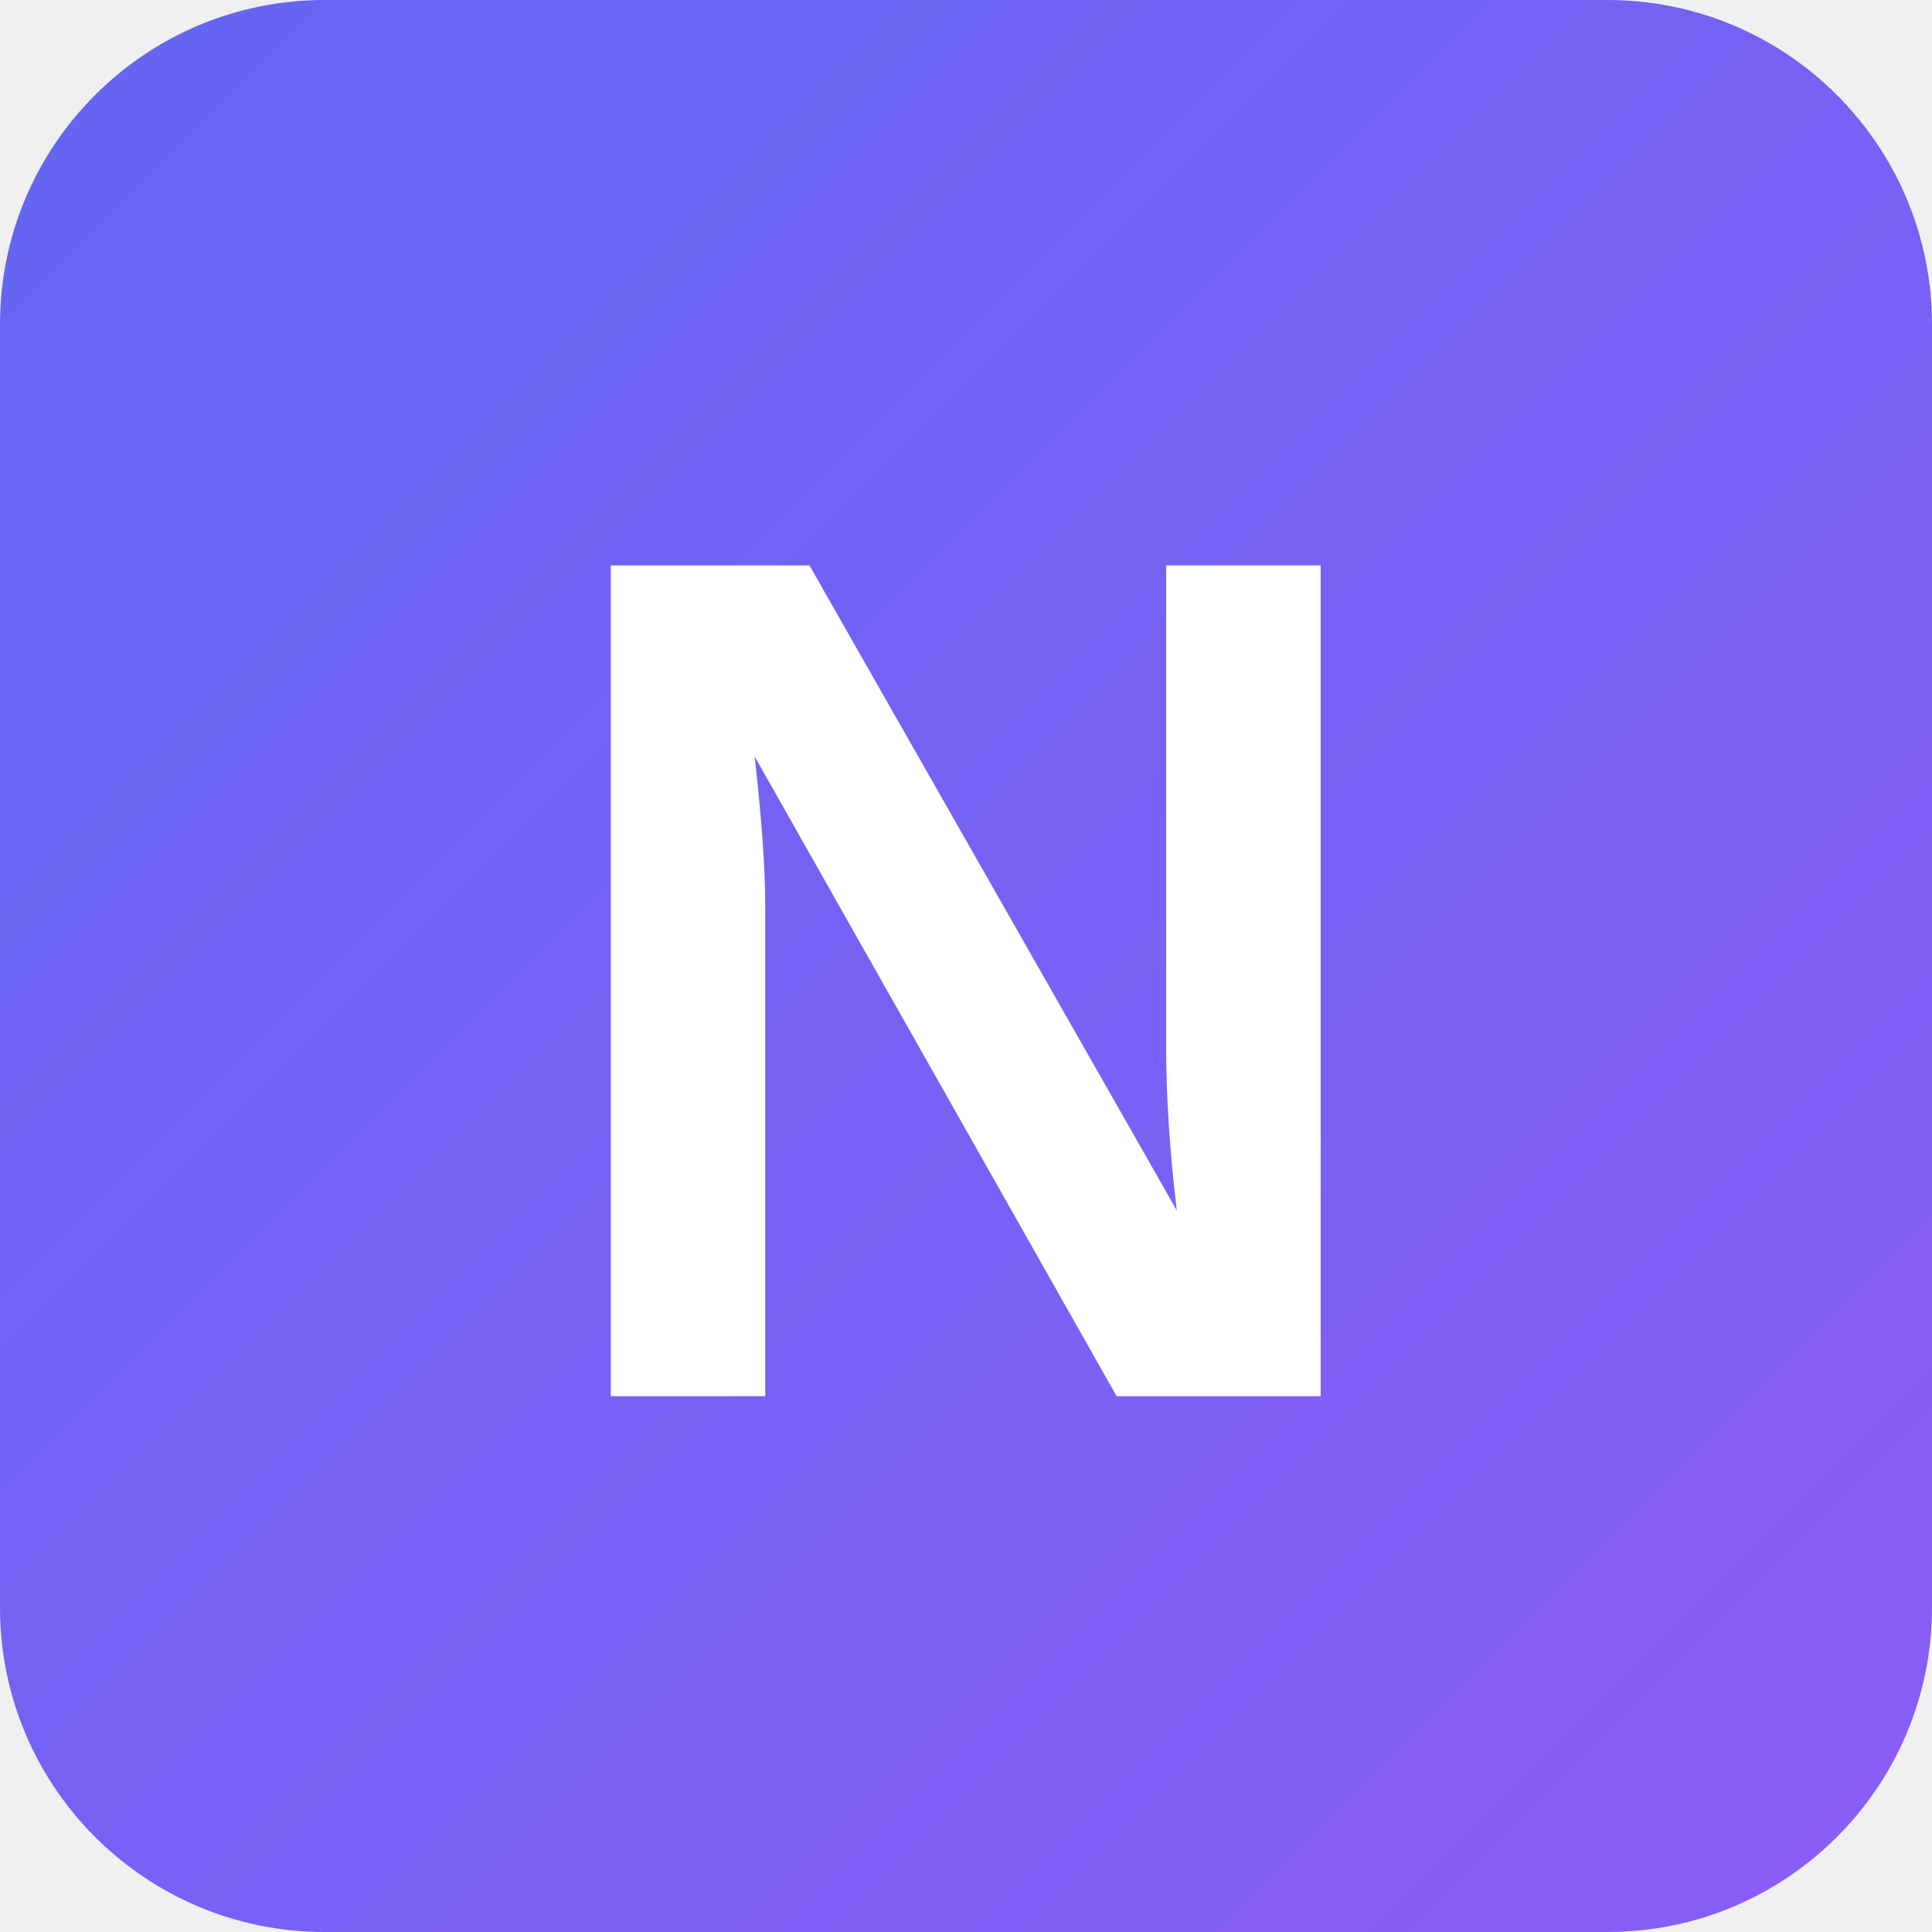
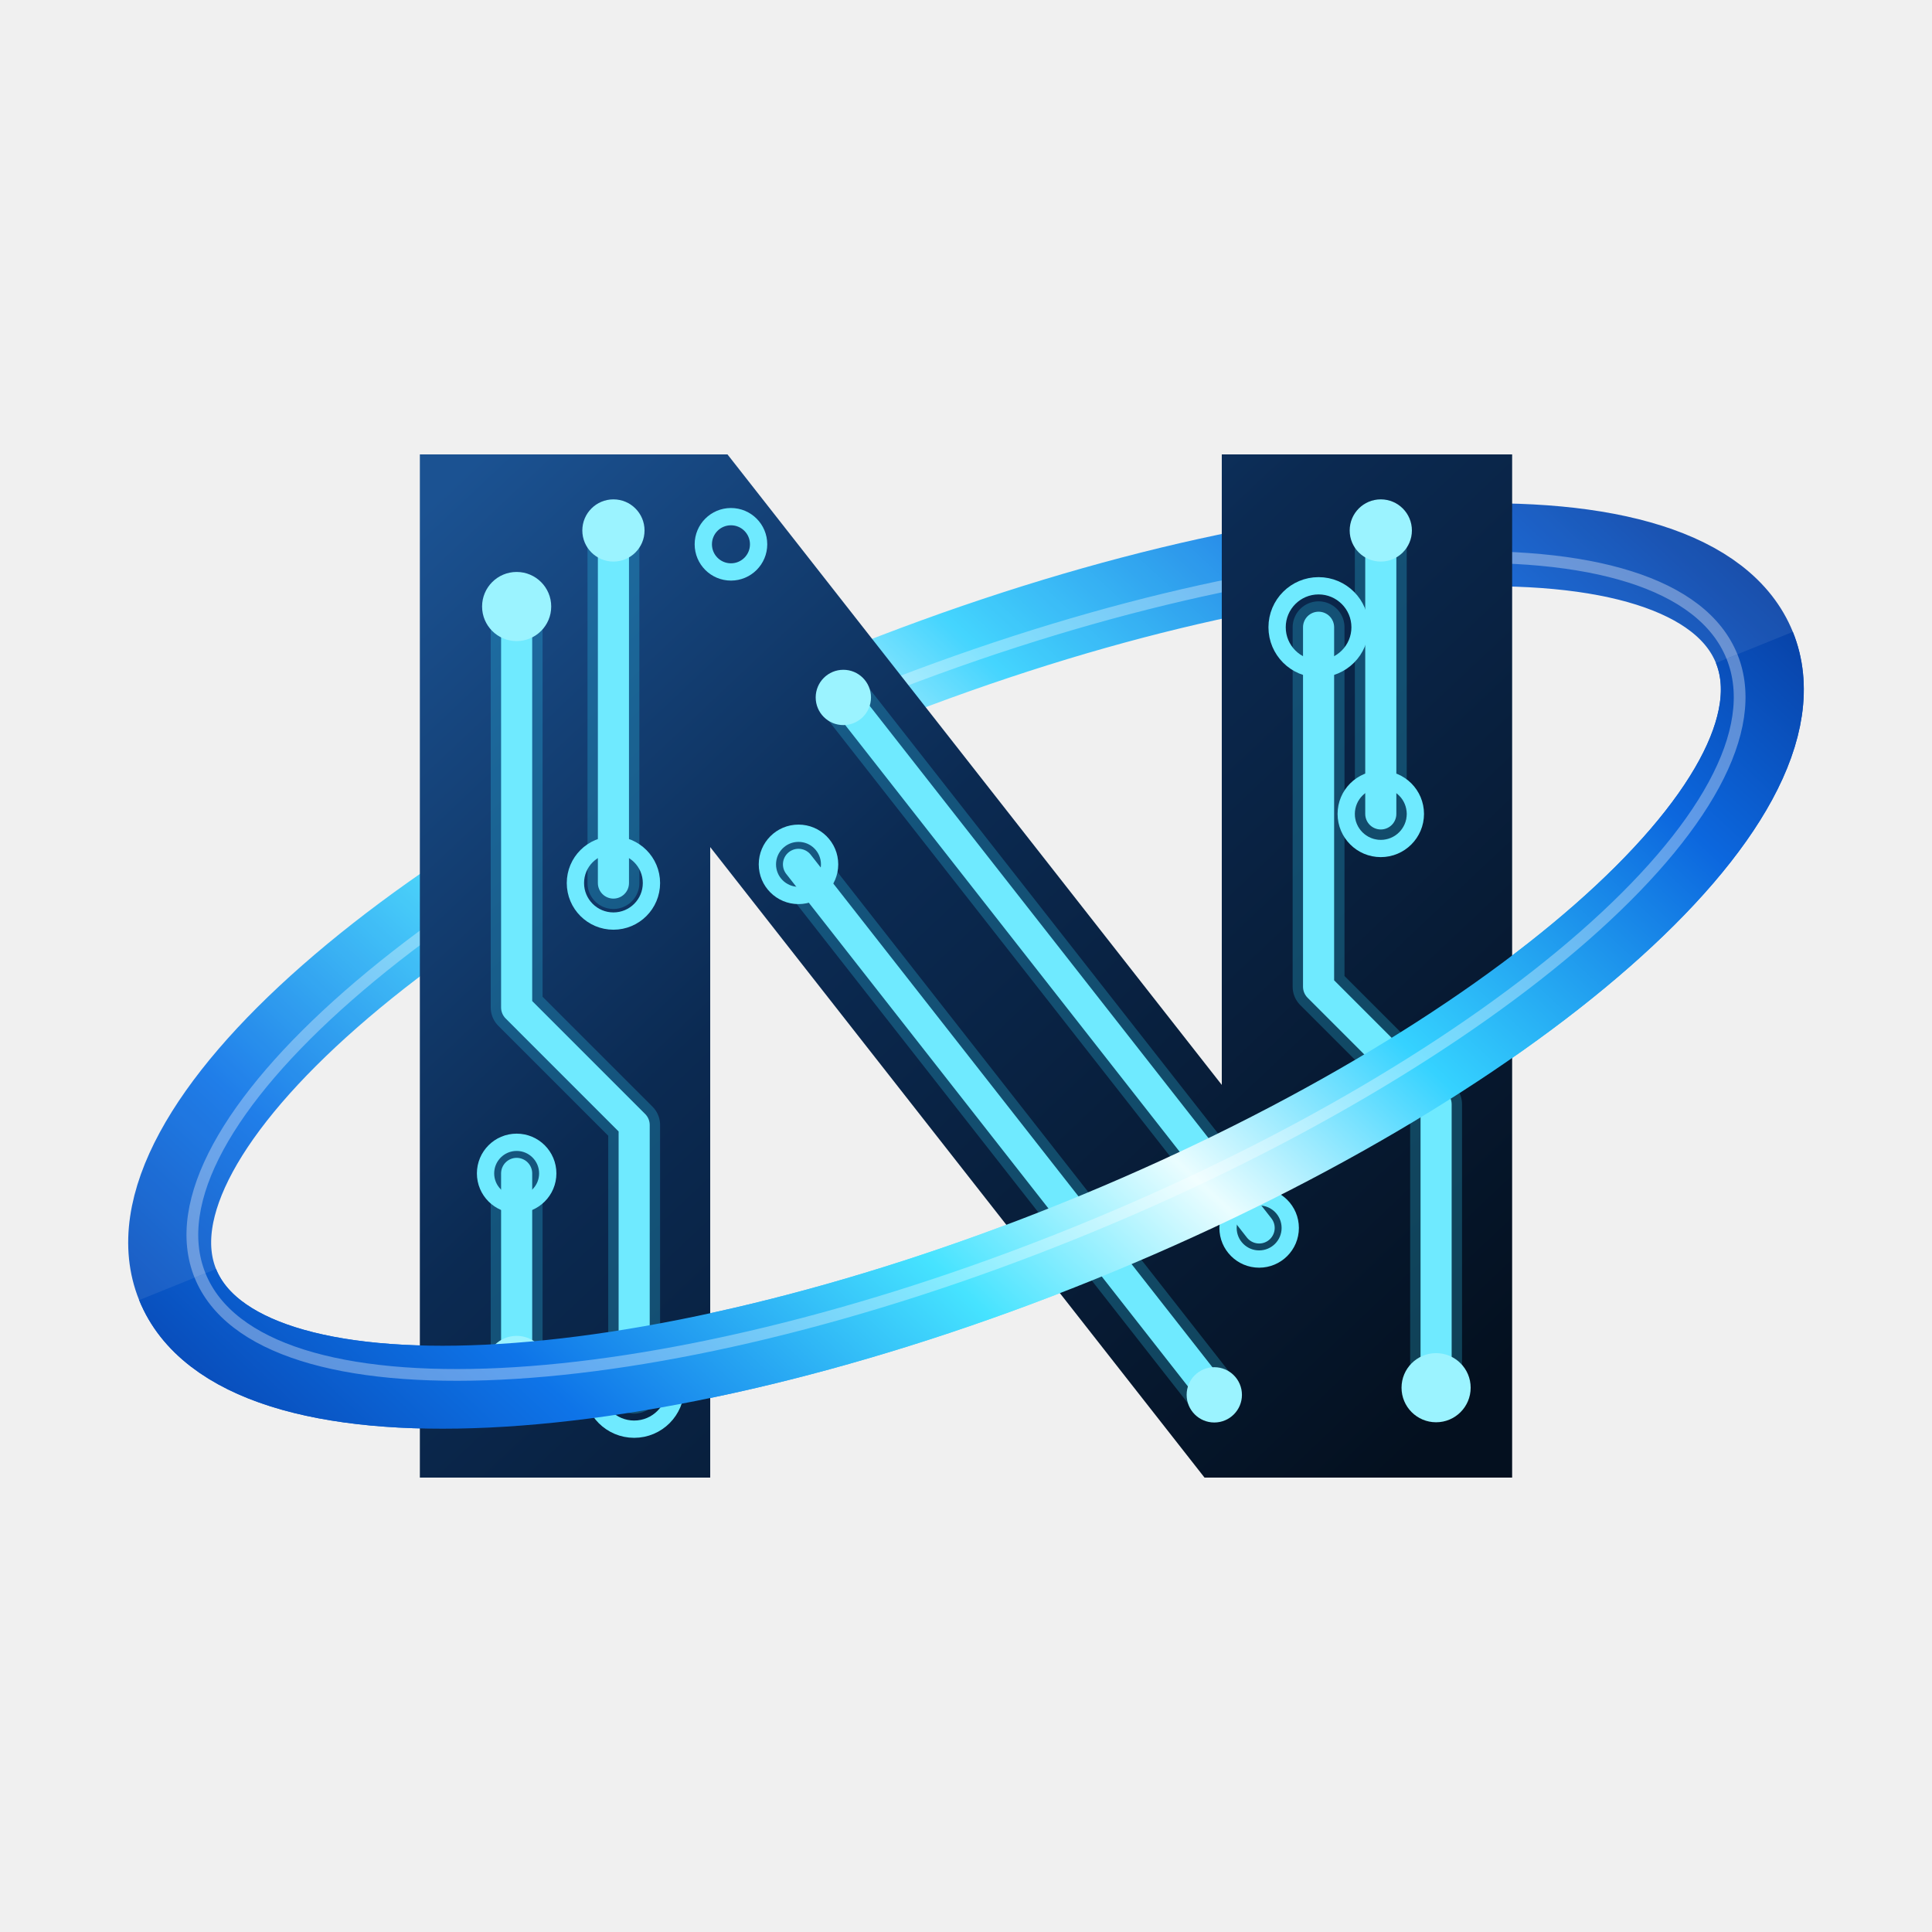
- <svg xmlns="http://www.w3.org/2000/svg" width="512" height="512" viewBox="0 0 512 512">
+ <svg xmlns="http://www.w3.org/2000/svg" viewBox="0.00 0.00 512.00 512.00" width="512.00" height="512.00" role="img" aria-label="Netrivium Technologies — Building the Connected Future">
  <defs>
-     <linearGradient id="grad" x1="0%" y1="0%" x2="100%" y2="100%">
-       <stop offset="0%" style="stop-color:#6366f1;stop-opacity:1" />
-       <stop offset="100%" style="stop-color:#8b5cf6;stop-opacity:1" />
+     <clipPath id="p-fr">
+       <polygon points="-259.5,464.3 778.9,44.7 1020.2,641.8 -18.3,1061.4" />
+     </clipPath>
+     <linearGradient id="p-n" gradientUnits="userSpaceOnUse" x1="120" y1="104" x2="392" y2="392">
+       <stop offset="0" stop-color="#1B5292" />
+       <stop offset="0.42" stop-color="#0B2A52" />
+       <stop offset="1" stop-color="#04101F" />
    </linearGradient>
+     <linearGradient id="p-r" gradientUnits="userSpaceOnUse" x1="13.6" y1="369.8" x2="498.4" y2="142.2">
+       <stop offset="0" stop-color="#063DA8" />
+       <stop offset=".18" stop-color="#0E74E8" />
+       <stop offset=".37" stop-color="#46E3FF" />
+       <stop offset=".5" stop-color="#EAFDFF" />
+       <stop offset=".63" stop-color="#35D2FF" />
+       <stop offset=".82" stop-color="#0C67DE" />
+       <stop offset="1" stop-color="#06308C" />
+     </linearGradient>
+     <clipPath id="p-cn">
+       <path d="M98.0 404.0V108.0H187.0L330.0 290.4V108.0H414.0V404.0H325.0L182.0 221.6V404.0Z" />
+     </clipPath>
  </defs>
-   <rect width="512" height="512" rx="86" fill="url(#grad)" />
-   <text x="256" y="370" font-family="Arial, sans-serif" font-size="320" font-weight="bold" fill="white" text-anchor="middle">N</text>
+   <g transform="translate(21.497 21.497) scale(0.91603)">
+     <g opacity=".92">
+       <ellipse cx="256" cy="256" rx="246" ry="86" transform="rotate(-22 256 256)" fill="none" stroke="url(#p-r)" stroke-width="24" />
+       <ellipse cx="256" cy="256" rx="239" ry="83.4" transform="rotate(-22 256 256)" fill="none" stroke="#FFFFFF" stroke-width="3.4" stroke-opacity=".34" />
+     </g>
+     <path d="M98.0 404.0V108.0H187.0L330.0 290.4V108.0H414.0V404.0H325.0L182.0 221.6V404.0Z" fill="url(#p-n)" />
+     <g clip-path="url(#p-cn)">
+       <g fill="none" stroke="#35D9FF" stroke-opacity=".24" stroke-width="15" stroke-linecap="round" stroke-linejoin="round">
+         <path d="M126 152L126 268L160 302L160 378" />
+         <path d="M154 130L154 232" />
+         <path d="M126 316L126 372" />
+         <path d="M220.514 178.303L340.806 331.779" />
+         <path d="M207.538 226.59L327.83 380.066" />
+         <path d="M358 158L358 262L392 296L392 378" />
+         <path d="M376 130L376 212" />
+       </g>
+       <g fill="none" stroke="#6FEAFF" stroke-width="9" stroke-linecap="round" stroke-linejoin="round">
+         <path d="M126 152L126 268L160 302L160 378" />
+         <path d="M154 130L154 232" />
+         <path d="M126 316L126 372" />
+         <path d="M220.514 178.303L340.806 331.779" />
+         <path d="M207.538 226.59L327.83 380.066" />
+         <path d="M358 158L358 262L392 296L392 378" />
+         <path d="M376 130L376 212" />
+       </g>
+       <g fill="#9BF3FF">
+         <circle cx="126" cy="152" r="10" />
+         <circle cx="154" cy="130" r="9" />
+         <circle cx="126" cy="372" r="9" />
+         <circle cx="392" cy="378" r="10" />
+         <circle cx="376" cy="130" r="9" />
+         <circle cx="220.514" cy="178.303" r="8" />
+         <circle cx="327.83" cy="380.066" r="8" />
+       </g>
+       <g fill="none" stroke="#6FEAFF" stroke-width="5">
+         <circle cx="160" cy="378" r="12" />
+         <circle cx="154" cy="232" r="11" />
+         <circle cx="358" cy="158" r="12" />
+         <circle cx="376" cy="212" r="10" />
+         <circle cx="188" cy="134" r="8" />
+         <circle cx="126" cy="316" r="9" />
+         <circle cx="340.806" cy="331.779" r="9" />
+         <circle cx="207.538" cy="226.59" r="9" />
+       </g>
+     </g>
+     <g clip-path="url(#p-fr)">
+       <ellipse cx="256" cy="256" rx="246" ry="86" transform="rotate(-22 256 256)" fill="none" stroke="url(#p-r)" stroke-width="24" />
+       <ellipse cx="256" cy="256" rx="239" ry="83.4" transform="rotate(-22 256 256)" fill="none" stroke="#FFFFFF" stroke-width="3.4" stroke-opacity=".34" />
+     </g>
+   </g>
</svg>
